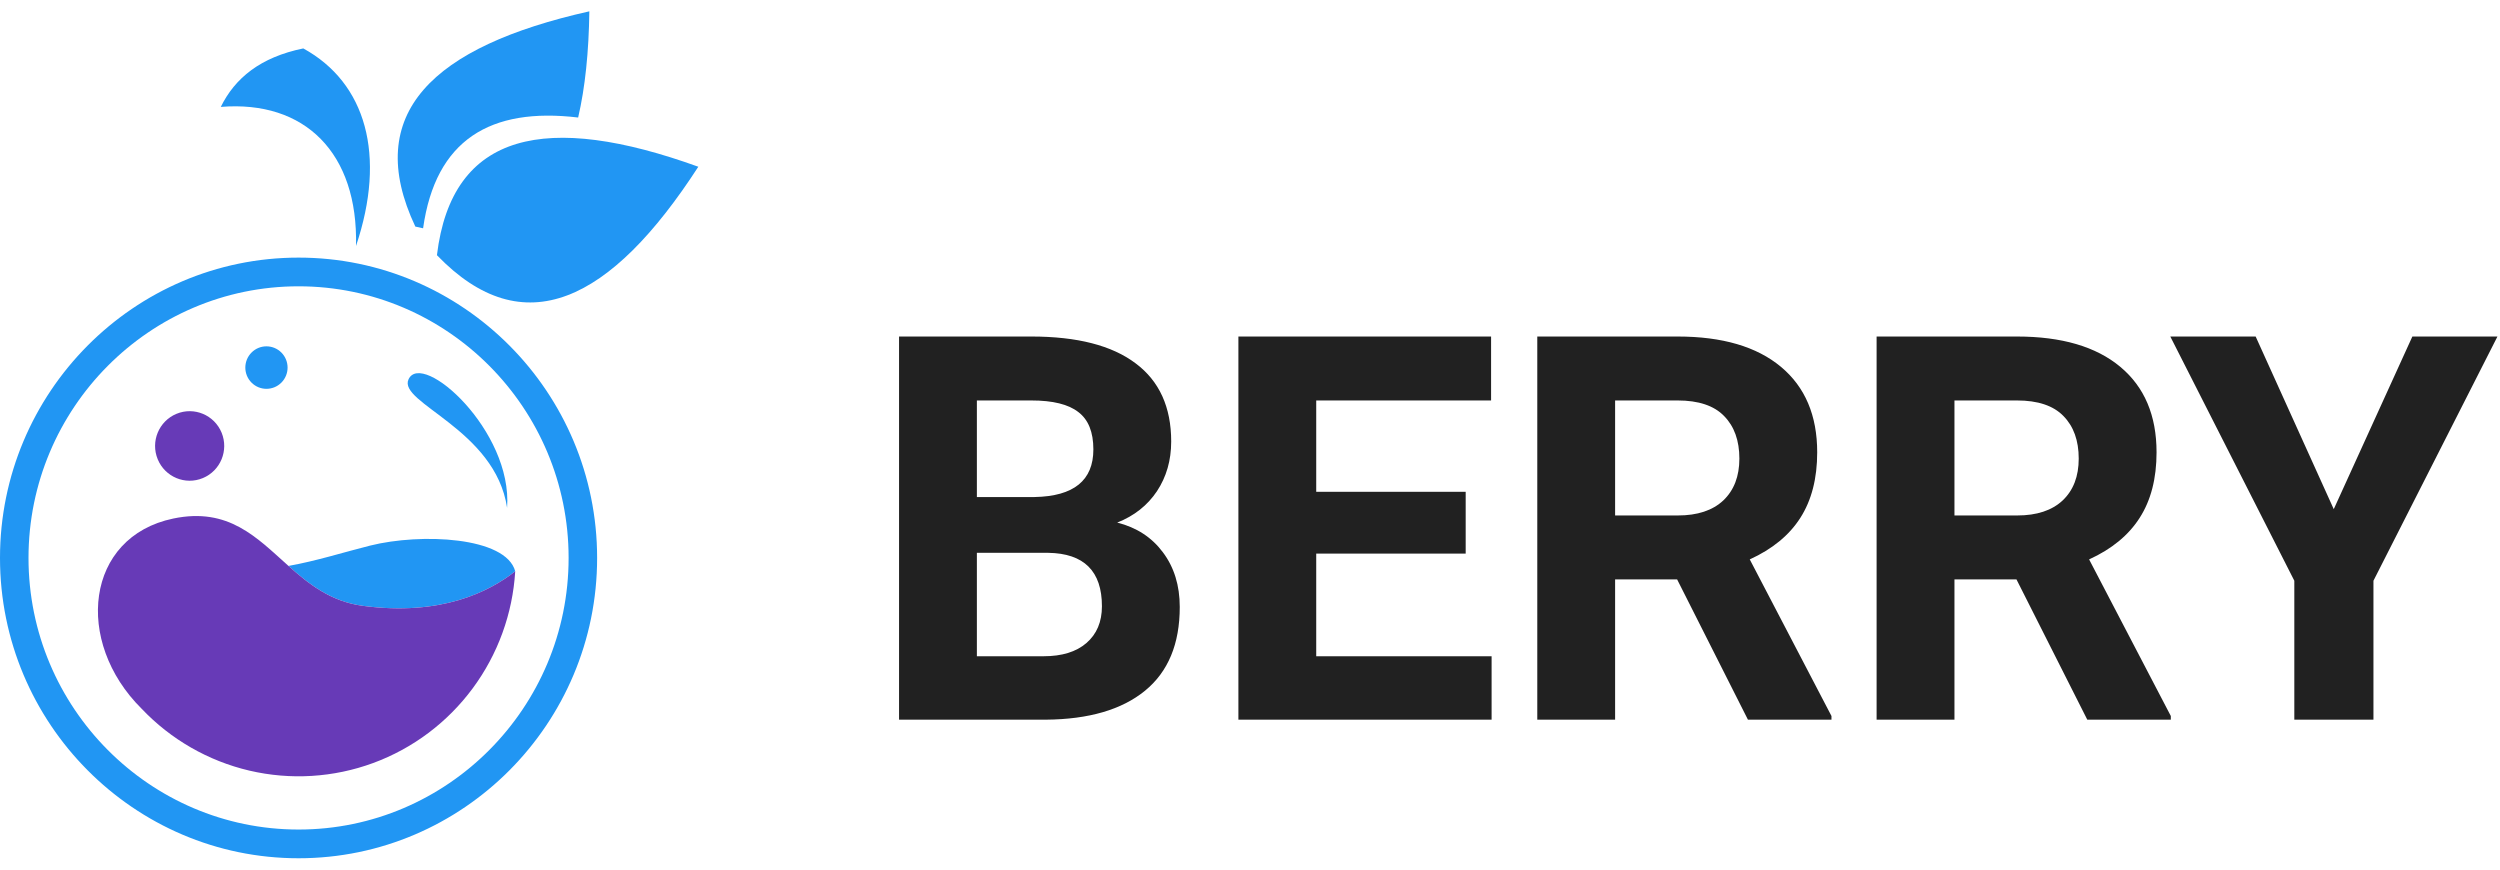
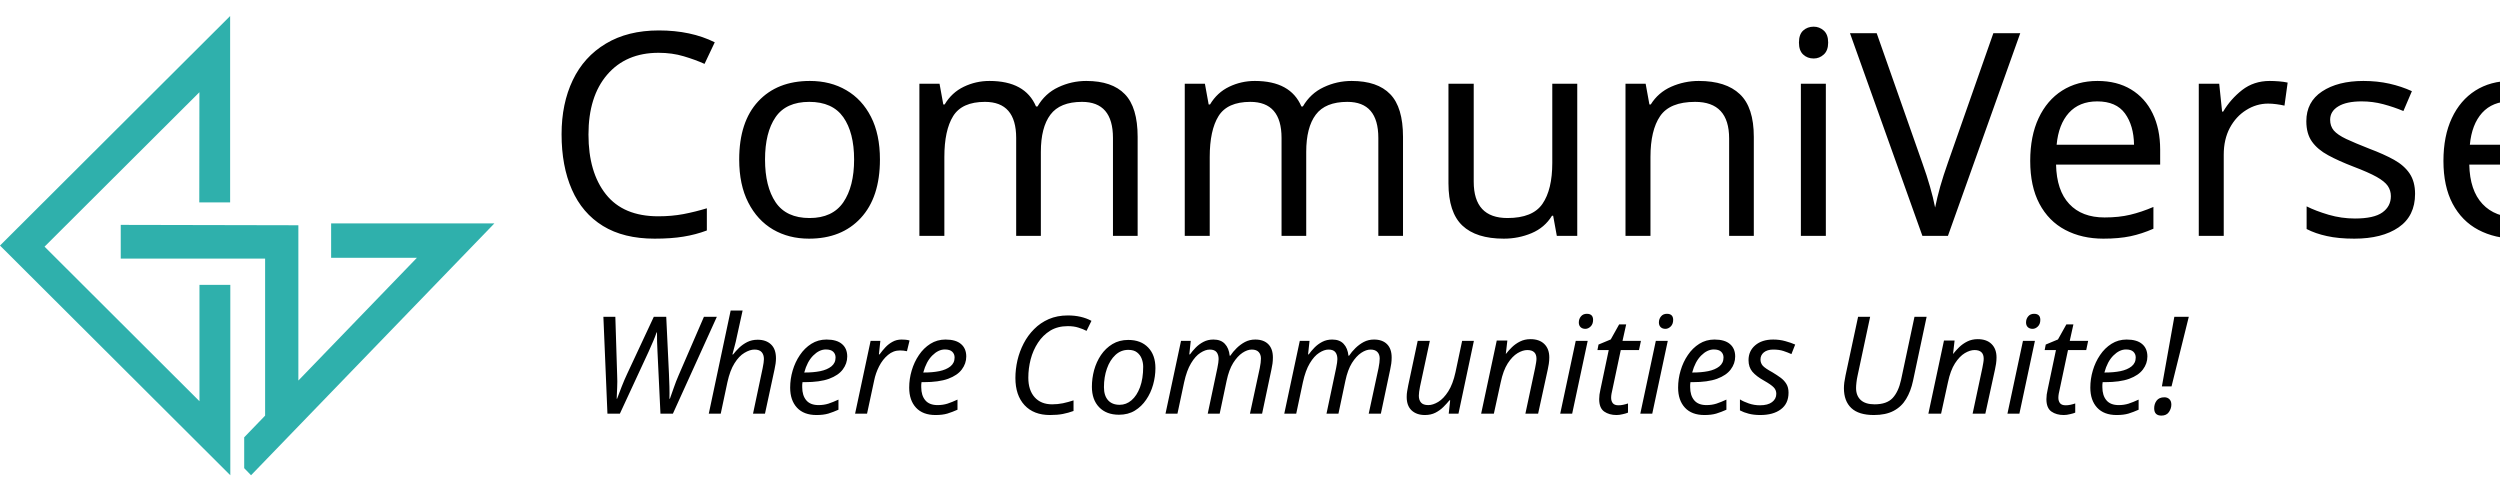
- <svg xmlns="http://www.w3.org/2000/svg" width="92" height="32" viewBox="0 0 92 32" fill="none">
-   <path d="M33.085 26.484V12.384H37.954C39.641 12.384 40.92 12.713 41.792 13.372C42.664 14.024 43.1 14.982 43.1 16.248C43.1 16.939 42.925 17.549 42.575 18.078C42.225 18.601 41.738 18.985 41.114 19.231C41.827 19.411 42.387 19.776 42.795 20.325C43.208 20.874 43.415 21.545 43.415 22.339C43.415 23.695 42.989 24.721 42.136 25.419C41.283 26.116 40.067 26.471 38.489 26.484H33.085ZM35.949 20.344V24.15H38.403C39.078 24.15 39.603 23.989 39.978 23.666C40.36 23.337 40.551 22.885 40.551 22.31C40.551 21.019 39.892 20.364 38.575 20.344H35.949ZM35.949 18.291H38.069C39.514 18.265 40.236 17.681 40.236 16.538C40.236 15.899 40.051 15.441 39.682 15.163C39.319 14.879 38.743 14.737 37.954 14.737H35.949V18.291ZM53.937 20.373H48.437V24.15H54.891V26.484H45.573V12.384H54.872V14.737H48.437V18.098H53.937V20.373ZM61.718 21.322H59.436V26.484H56.572V12.384H61.736C63.379 12.384 64.645 12.755 65.537 13.498C66.428 14.24 66.873 15.289 66.873 16.645C66.873 17.607 66.666 18.411 66.253 19.056C65.846 19.695 65.225 20.206 64.391 20.586L67.398 26.349V26.484H64.324L61.718 21.322ZM59.436 18.969H61.746C62.466 18.969 63.023 18.785 63.417 18.417C63.811 18.043 64.009 17.529 64.009 16.877C64.009 16.212 63.821 15.689 63.446 15.309C63.077 14.928 62.507 14.737 61.736 14.737H59.436V18.969ZM74.206 21.322H71.924V26.484H69.059V12.384H74.225C75.867 12.384 77.134 12.755 78.025 13.498C78.916 14.24 79.361 15.289 79.361 16.645C79.361 17.607 79.154 18.411 78.74 19.056C78.333 19.695 77.713 20.206 76.879 20.586L79.886 26.349V26.484H76.812L74.206 21.322ZM71.924 18.969H74.234C74.953 18.969 75.51 18.785 75.905 18.417C76.3 18.043 76.497 17.529 76.497 16.877C76.497 16.212 76.309 15.689 75.934 15.309C75.564 14.928 74.995 14.737 74.225 14.737H71.924V18.969ZM85.882 18.737L88.775 12.384H91.906L87.343 21.371V26.484H84.431V21.371L79.867 12.384H83.008L85.882 18.737Z" fill="#212121" />
-   <path d="M10.987 31.584C4.928 31.584 0 26.626 0 20.532C0 14.438 4.929 9.48 10.987 9.48C17.045 9.48 21.974 14.438 21.974 20.532C21.974 26.626 17.046 31.584 10.987 31.584ZM10.987 10.536C5.508 10.536 1.049 15.02 1.049 20.532C1.049 26.044 5.508 30.527 10.987 30.527C16.466 30.527 20.925 26.043 20.925 20.531C20.925 15.019 16.467 10.536 10.987 10.536Z" fill="#2196F3" />
-   <path d="M18.96 21.023C18.618 19.748 15.485 19.611 13.62 20.078C12.644 20.323 11.646 20.643 10.616 20.826C11.37 21.499 12.179 22.135 13.34 22.293C16.221 22.684 18.011 21.775 18.96 21.023Z" fill="#2196F3" />
-   <path d="M13.34 22.293C12.176 22.135 11.37 21.499 10.616 20.826C9.45 19.786 8.413 18.658 6.377 19.082C3.141 19.757 2.715 23.608 5.214 26.083C6.287 27.213 7.665 28.004 9.178 28.359C10.691 28.713 12.274 28.616 13.733 28.079C15.192 27.542 16.464 26.588 17.392 25.335C18.321 24.082 18.866 22.584 18.96 21.023C18.011 21.775 16.221 22.684 13.34 22.293Z" fill="#673AB7" />
-   <path d="M15.034 13.959C14.63 14.829 18.23 15.796 18.661 18.688C18.869 15.841 15.534 12.882 15.034 13.959Z" fill="#2196F3" />
-   <path d="M7.466 17.593C8.115 17.323 8.423 16.575 8.155 15.922C7.886 15.269 7.142 14.959 6.493 15.229C5.844 15.5 5.535 16.248 5.804 16.901C6.073 17.554 6.817 17.864 7.466 17.593Z" fill="#673AB7" />
-   <path d="M10.355 14.08C10.659 13.775 10.659 13.28 10.355 12.974C10.051 12.669 9.559 12.669 9.256 12.974C8.952 13.28 8.952 13.775 9.256 14.08C9.559 14.385 10.051 14.385 10.355 14.08Z" fill="#2196F3" />
-   <path d="M13.101 9.052C14.225 5.715 13.47 3.049 11.161 1.782C9.584 2.105 8.647 2.873 8.125 3.934C11.22 3.682 13.184 5.63 13.101 9.052Z" fill="#2196F3" />
-   <path d="M25.698 6.136C20.139 4.129 16.63 4.818 16.079 9.391C19.265 12.697 22.474 11.115 25.698 6.136Z" fill="#2196F3" />
-   <path d="M21.276 4.325C21.534 3.217 21.668 1.908 21.688 0.417C15.923 1.709 13.322 4.177 15.284 8.338C15.382 8.362 15.475 8.381 15.57 8.401C16.028 5.144 18.046 3.938 21.276 4.325Z" fill="#2196F3" />
+ <svg xmlns="http://www.w3.org/2000/svg" id="Layer_1" data-name="Layer 1" viewBox="0 0 405.21 79.63">
+   <defs>
+     <style>
+       .cls-1 {
+         font-family: Insaniburger, Insaniburger;
+         font-size: 46px;
+       }
+ 
+       .cls-2 {
+         font-family: Poppins-Italic, Poppins;
+         font-size: 22px;
+         font-style: italic;
+       }
+ 
+       .cls-3 {
+         fill: #2fb0ac;
+         stroke-width: 0px;
+       }
+     </style>
+   </defs>
+   <g>
+     <polygon class="cls-3" points="32.3 32.81 37.3 32.81 37.3 2.6 0 39.8 37.33 77.03 37.33 46.17 32.33 46.17 32.33 65.03 7.22 39.98 32.32 14.95 32.3 32.81" />
+     <polygon class="cls-3" points="19.57 36.45 19.57 41.91 42.97 41.91 42.97 67.37 39.58 70.88 39.58 75.88 40.69 77.03 80.13 36.21 53.67 36.21 53.67 41.79 67.57 41.79 48.36 61.68 48.36 36.51 19.57 36.45" />
+   </g>
+   <g>
+     <text class="cls-1" transform="translate(88.21 38.23)">
+       <tspan x="0" y="0">CommuniVerse</tspan>
+     </text>
+     <text class="cls-2" transform="translate(95.44 67.05)">
+       <tspan x="0" y="0">Where Communities Unite! </tspan>
+     </text>
+   </g>
</svg>
